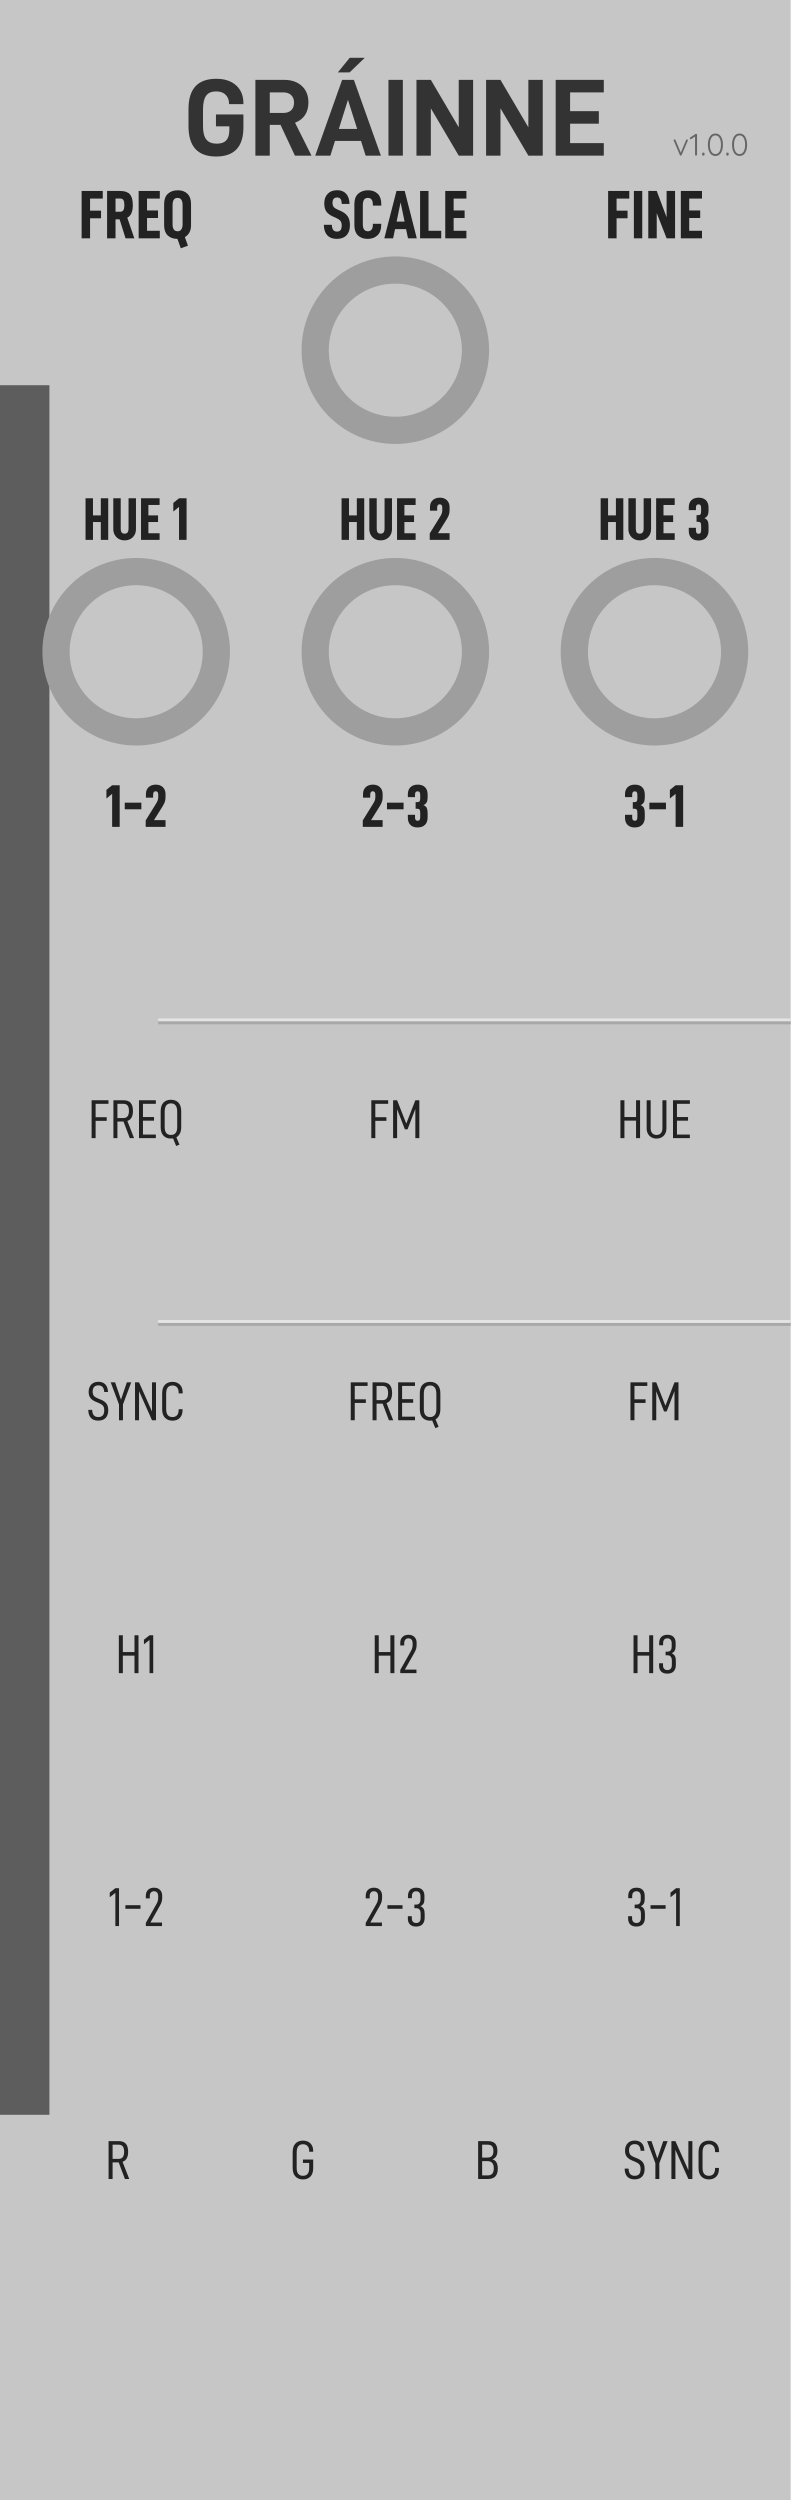
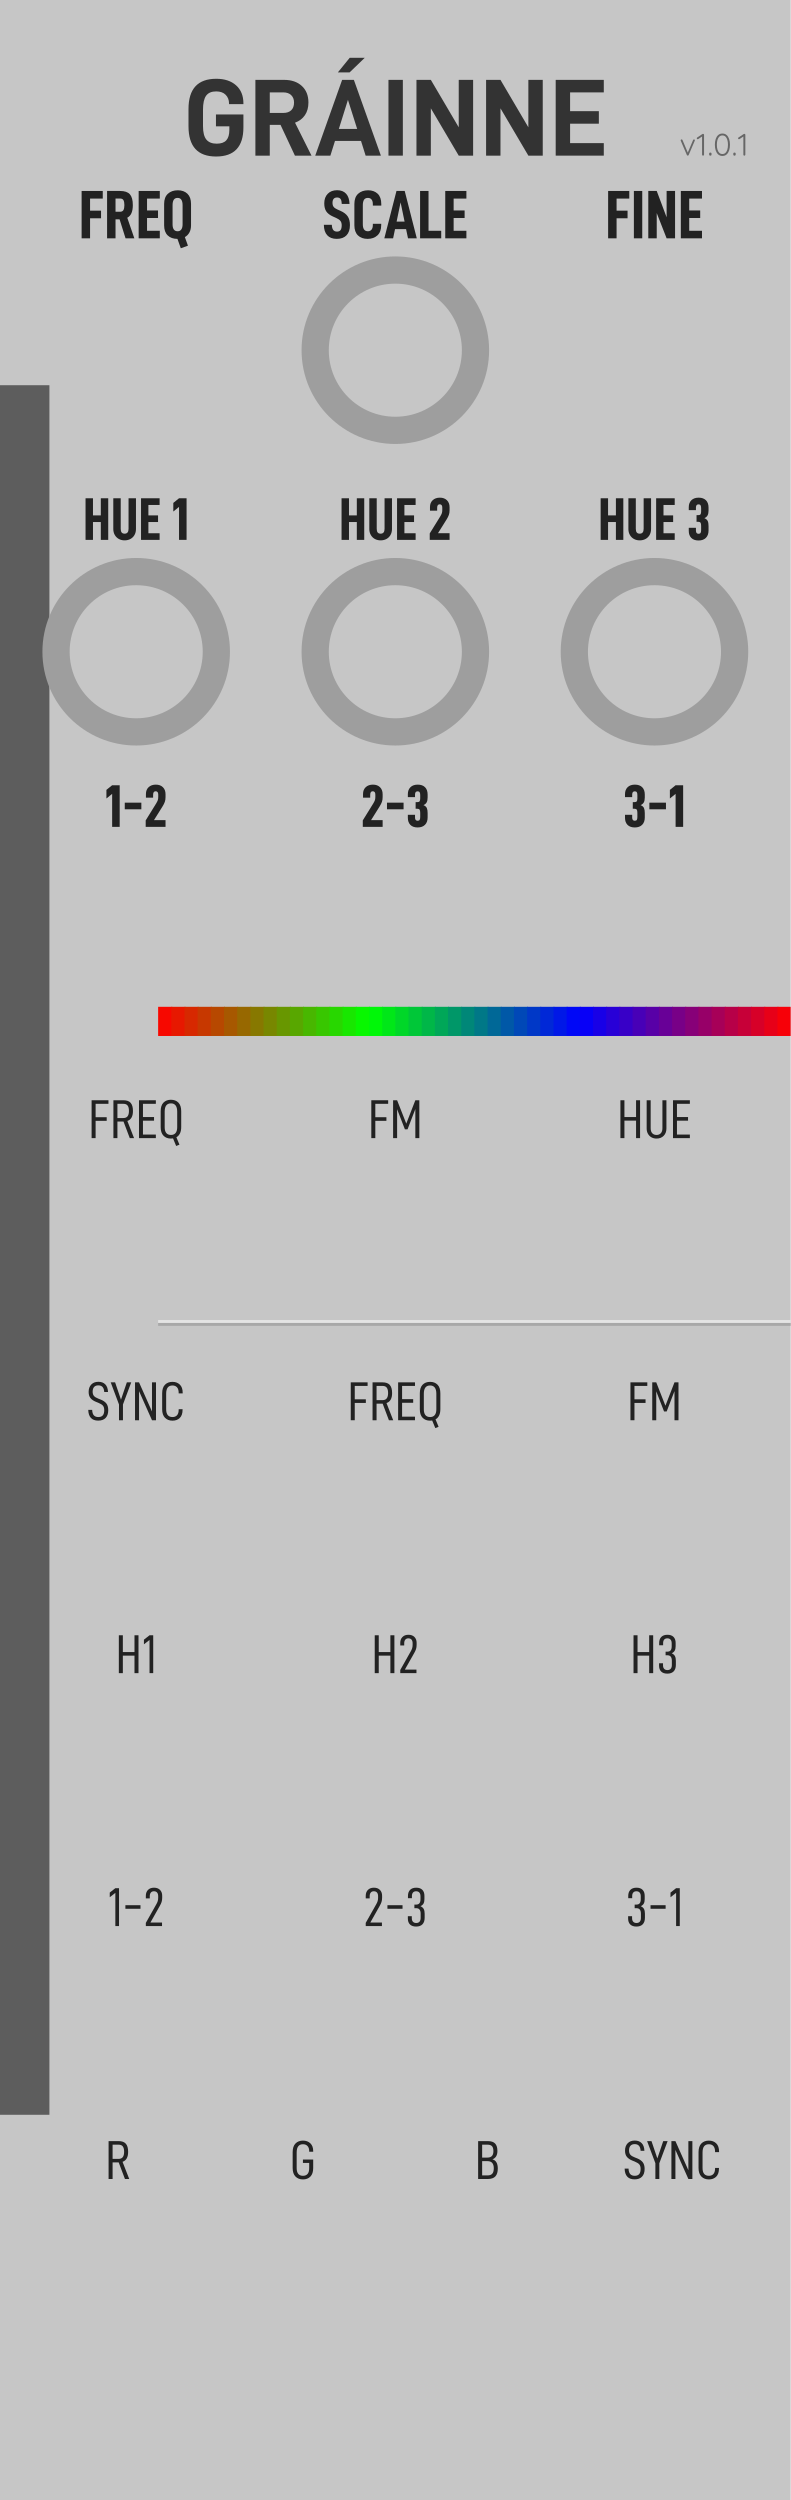
<svg xmlns="http://www.w3.org/2000/svg" width="40.64mm" height="128.50mm" viewBox="0 0 40.64 128.50">
  <rect x="0" y="0" width="40.64" height="128.50" fill="#c6c6c6" />
  <g id="palette-badge">
    <rect x="0" y="19.800" width="2.540" height="88.900" fill="#5d5d5d" stroke="none" />
  </g>
  <path d="M 50.0 267.0 C 50.0 83.7 133.7 -8.0 301.0 -8.0 Q 550.0 -8.0 550.0 257.0 V 375.0 H 300.0 V 267.0 H 422.0 V 234.0 Q 422.0 171.0 394.5 140.0 C 376.2 119.3 347.0 109.0 307.0 109.0 Q 243.0 109.0 212.5 146.5 C 192.2 171.5 182.0 212.3 182.0 269.0 V 418.0 Q 182.0 507.0 210.5 546.0 Q 239.0 585.0 302.0 585.0 C 339.3 585.0 368.2 574.7 388.5 554.0 C 408.8 533.3 419.0 507.3 419.0 476.0 V 469.0 H 550.0 V 476.0 Q 550.0 581.0 483.0 640.5 C 438.3 680.2 378.3 700.0 303.0 700.0 C 134.3 700.0 50.0 608.3 50.0 425.0 Z" fill="#333333" transform="translate(9.407,8.000) scale(0.005644,-0.005644)" />
  <path d="M 288.0 280.0 419.0 0.0 H 570.0 L 420.0 300.0 Q 479.0 322.0 510.5 369.0 Q 542.0 416.0 542.0 484.0 Q 542.0 579.0 482.0 634.5 Q 422.0 690.0 321.0 690.0 H 59.0 V 0.0 H 190.0 V 280.0 Z M 190.0 389.0 V 576.0 H 314.0 C 344.0 576.0 367.7 567.7 385.0 551.0 C 402.3 534.3 411.0 512.0 411.0 484.0 Q 411.0 438.0 385.5 413.5 C 368.5 397.2 344.7 389.0 314.0 389.0 Z" fill="#333333" transform="translate(12.794,8.000) scale(0.005644,-0.005644)" />
  <path d="M 421.0 134.0 463.0 0.0 H 602.0 L 356.0 690.0 H 249.0 L 4.0 0.0 H 142.0 L 184.0 134.0 Z M 386.0 243.0 H 219.0 L 302.0 508.0 Z M 318.0 891.0 210.0 758.0 H 317.0 L 455.0 891.0 Z" fill="#333333" transform="translate(16.180,8.000) scale(0.005644,-0.005644)" />
  <path d="M 65.0 690.0 V 0.0 H 196.0 V 690.0 Z" fill="#333333" transform="translate(19.600,8.000) scale(0.005644,-0.005644)" />
  <path d="M 575.0 690.0 H 444.0 V 258.0 L 190.0 690.0 H 59.0 V 0.0 H 190.0 V 431.0 L 444.0 0.0 H 575.0 Z" fill="#333333" transform="translate(21.073,8.000) scale(0.005644,-0.005644)" />
  <path d="M 575.0 690.0 H 444.0 V 258.0 L 190.0 690.0 H 59.0 V 0.0 H 190.0 V 431.0 L 444.0 0.0 H 575.0 Z" fill="#333333" transform="translate(24.652,8.000) scale(0.005644,-0.005644)" />
  <path d="M 190.0 576.0 H 497.0 V 690.0 H 59.0 V 0.0 H 497.0 V 114.0 H 190.0 V 291.0 H 452.0 V 405.0 H 190.0 Z" fill="#333333" transform="translate(28.230,8.000) scale(0.005644,-0.005644)" />
-   <path d="M 67.0 522.0 Q 52.0 522.0 44.0 513.0 Q 36.0 504.0 36.0 493.0 Q 36.0 489.0 37.0 485.0 Q 38.0 481.0 39.0 479.0 L 236.0 19.0 Q 240.0 10.0 248.5 4.5 Q 257.0 -1.0 266.0 0.0 Q 285.0 1.0 293.0 19.0 L 489.0 479.0 Q 490.0 483.0 491.5 486.5 Q 493.0 490.0 493.0 496.0 Q 493.0 508.0 484.0 514.5 Q 475.0 521.0 465.0 521.0 Q 444.0 522.0 436.0 502.0 L 265.2 97.4 L 95.0 502.0 Q 91.0 512.0 83.0 517.0 Q 75.0 522.0 67.0 522.0 Z" fill="#666666" transform="translate(34.568,8.000) scale(0.0016,-0.0016)" />
-   <path d="M 226.0 0.0 Q 240.0 0.0 249.0 9.0 Q 258.0 18.0 258.0 30.0 V 670.0 Q 258.0 682.0 251.0 690.5 Q 244.0 699.0 231.0 700.0 Q 226.0 701.0 219.5 700.0 Q 213.0 699.0 207.0 695.0 L 40.0 584.0 Q 24.0 575.0 24.0 559.0 Q 24.0 547.0 33.5 537.0 Q 43.0 527.0 55.0 527.0 Q 64.0 527.0 72.0 533.0 L 194.0 614.6 V 30.0 Q 194.0 18.0 203.0 9.0 Q 212.0 0.0 226.0 0.0 Z" fill="#666666" transform="translate(35.415,8.000) scale(0.0016,-0.0016)" />
-   <path d="M 87.0 0.0 H 94.0 Q 111.0 0.0 120.0 11.0 Q 129.0 22.0 129.0 39.0 V 60.0 Q 129.0 78.0 120.0 88.0 Q 111.0 98.0 94.0 98.0 H 87.0 Q 70.0 98.0 61.0 88.0 Q 52.0 78.0 52.0 60.0 V 39.0 Q 52.0 22.0 61.0 11.0 Q 70.0 0.0 87.0 0.0 Z" fill="#666666" transform="translate(36.007,8.000) scale(0.0016,-0.0016)" />
-   <path d="M 297.0 -10.0 Q 379.0 -10.0 432.5 38.0 Q 486.0 86.0 513.0 167.5 Q 540.0 249.0 540.0 350.0 Q 540.0 452.0 513.0 533.5 Q 486.0 615.0 432.5 662.5 Q 379.0 710.0 297.0 710.0 Q 217.0 710.0 163.0 662.5 Q 109.0 615.0 82.0 533.5 Q 55.0 452.0 55.0 350.0 Q 55.0 249.0 82.0 167.5 Q 109.0 86.0 163.0 38.0 Q 217.0 -10.0 297.0 -10.0 Z M 297.0 52.0 Q 239.0 52.0 199.5 89.0 Q 160.0 126.0 139.5 193.5 Q 119.0 261.0 119.0 350.0 Q 119.0 440.0 139.5 507.5 Q 160.0 575.0 199.5 612.0 Q 239.0 649.0 297.0 649.0 Q 356.0 649.0 395.5 612.0 Q 435.0 575.0 455.5 507.5 Q 476.0 440.0 476.0 350.0 Q 476.0 261.0 455.5 193.5 Q 435.0 126.0 395.5 89.0 Q 356.0 52.0 297.0 52.0 Z" fill="#666666" transform="translate(36.296,8.000) scale(0.0016,-0.0016)" />
-   <path d="M 87.0 0.0 H 94.0 Q 111.0 0.0 120.0 11.0 Q 129.0 22.0 129.0 39.0 V 60.0 Q 129.0 78.0 120.0 88.0 Q 111.0 98.0 94.0 98.0 H 87.0 Q 70.0 98.0 61.0 88.0 Q 52.0 78.0 52.0 60.0 V 39.0 Q 52.0 22.0 61.0 11.0 Q 70.0 0.0 87.0 0.0 Z" fill="#666666" transform="translate(37.248,8.000) scale(0.0016,-0.0016)" />
-   <path d="M 297.0 -10.0 Q 379.0 -10.0 432.5 38.0 Q 486.0 86.0 513.0 167.5 Q 540.0 249.0 540.0 350.0 Q 540.0 452.0 513.0 533.5 Q 486.0 615.0 432.5 662.5 Q 379.0 710.0 297.0 710.0 Q 217.0 710.0 163.0 662.5 Q 109.0 615.0 82.0 533.5 Q 55.0 452.0 55.0 350.0 Q 55.0 249.0 82.0 167.5 Q 109.0 86.0 163.0 38.0 Q 217.0 -10.0 297.0 -10.0 Z M 297.0 52.0 Q 239.0 52.0 199.5 89.0 Q 160.0 126.0 139.5 193.5 Q 119.0 261.0 119.0 350.0 Q 119.0 440.0 139.5 507.5 Q 160.0 575.0 199.5 612.0 Q 239.0 649.0 297.0 649.0 Q 356.0 649.0 395.5 612.0 Q 435.0 575.0 455.5 507.5 Q 476.0 440.0 476.0 350.0 Q 476.0 261.0 455.5 193.5 Q 435.0 126.0 395.5 89.0 Q 356.0 52.0 297.0 52.0 Z" fill="#666666" transform="translate(37.538,8.000) scale(0.0016,-0.0016)" />
+   <path d="M 67.0 522.0 Q 52.0 522.0 44.0 513.0 Q 36.0 504.0 36.0 493.0 Q 36.0 489.0 37.0 485.0 Q 38.0 481.0 39.0 479.0 L 236.0 19.0 Q 240.0 10.0 248.5 4.5 Q 257.0 -1.0 266.0 0.0 Q 285.0 1.0 293.0 19.0 L 489.0 479.0 Q 490.0 483.0 491.5 486.5 Q 493.0 490.0 493.0 496.0 Q 493.0 508.0 484.0 514.5 Q 475.0 521.0 465.0 521.0 Q 444.0 522.0 436.0 502.0 L 265.2 97.4 L 95.0 502.0 Q 91.0 512.0 83.0 517.0 Q 75.0 522.0 67.0 522.0 Z" fill="#666666" transform="translate(34.928,8.000) scale(0.0016,-0.0016)" />
+   <path d="M 226.0 0.0 Q 240.0 0.0 249.0 9.0 Q 258.0 18.0 258.0 30.0 V 670.0 Q 258.0 682.0 251.0 690.5 Q 244.0 699.0 231.0 700.0 Q 226.0 701.0 219.5 700.0 Q 213.0 699.0 207.0 695.0 L 40.0 584.0 Q 24.0 575.0 24.0 559.0 Q 24.0 547.0 33.5 537.0 Q 43.0 527.0 55.0 527.0 Q 64.0 527.0 72.0 533.0 L 194.0 614.6 V 30.0 Q 194.0 18.0 203.0 9.0 Q 212.0 0.0 226.0 0.0 Z" fill="#666666" transform="translate(35.775,8.000) scale(0.0016,-0.0016)" />
+   <path d="M 87.0 0.0 H 94.0 Q 111.0 0.0 120.0 11.0 Q 129.0 22.0 129.0 39.0 V 60.0 Q 129.0 78.0 120.0 88.0 Q 111.0 98.0 94.0 98.0 H 87.0 Q 70.0 98.0 61.0 88.0 Q 52.0 78.0 52.0 60.0 V 39.0 Q 52.0 22.0 61.0 11.0 Q 70.0 0.0 87.0 0.0 Z" fill="#666666" transform="translate(36.367,8.000) scale(0.0016,-0.0016)" />
+   <path d="M 297.0 -10.0 Q 379.0 -10.0 432.5 38.0 Q 486.0 86.0 513.0 167.5 Q 540.0 249.0 540.0 350.0 Q 540.0 452.0 513.0 533.5 Q 486.0 615.0 432.5 662.5 Q 379.0 710.0 297.0 710.0 Q 217.0 710.0 163.0 662.5 Q 109.0 615.0 82.0 533.5 Q 55.0 452.0 55.0 350.0 Q 55.0 249.0 82.0 167.5 Q 109.0 86.0 163.0 38.0 Q 217.0 -10.0 297.0 -10.0 Z M 297.0 52.0 Q 239.0 52.0 199.5 89.0 Q 160.0 126.0 139.5 193.5 Q 119.0 261.0 119.0 350.0 Q 119.0 440.0 139.5 507.5 Q 160.0 575.0 199.5 612.0 Q 239.0 649.0 297.0 649.0 Q 356.0 649.0 395.5 612.0 Q 435.0 575.0 455.5 507.5 Q 476.0 440.0 476.0 350.0 Q 476.0 261.0 455.5 193.5 Q 435.0 126.0 395.5 89.0 Q 356.0 52.0 297.0 52.0 Z" fill="#666666" transform="translate(36.656,8.000) scale(0.0016,-0.0016)" />
+   <path d="M 87.0 0.0 H 94.0 Q 111.0 0.0 120.0 11.0 Q 129.0 22.0 129.0 39.0 V 60.0 Q 129.0 78.0 120.0 88.0 Q 111.0 98.0 94.0 98.0 H 87.0 Q 70.0 98.0 61.0 88.0 Q 52.0 78.0 52.0 60.0 V 39.0 Q 52.0 22.0 61.0 11.0 Q 70.0 0.0 87.0 0.0 Z" fill="#666666" transform="translate(37.608,8.000) scale(0.0016,-0.0016)" />
+   <path d="M 226.0 0.0 Q 240.0 0.0 249.0 9.0 Q 258.0 18.0 258.0 30.0 V 670.0 Q 258.0 682.0 251.0 690.5 Q 244.0 699.0 231.0 700.0 Q 226.0 701.0 219.5 700.0 Q 213.0 699.0 207.0 695.0 L 40.0 584.0 Q 24.0 575.0 24.0 559.0 Q 24.0 547.0 33.5 537.0 Q 43.0 527.0 55.0 527.0 Q 64.0 527.0 72.0 533.0 L 194.0 614.6 V 30.0 Q 194.0 18.0 203.0 9.0 Q 212.0 0.0 226.0 0.0 Z" fill="#666666" transform="translate(37.898,8.000) scale(0.0016,-0.0016)" />
  <path d="M 165.0 579.0 H 350.0 V 690.0 H 42.0 V 0.0 H 165.0 V 292.0 H 325.0 V 403.0 H 165.0 Z" fill="#222222" transform="translate(4.047,12.250) scale(0.003528,-0.003528)" />
  <path d="M 224.0 277.0 311.0 0.0 H 439.0 L 336.0 300.0 Q 379.0 323.0 398.0 369.0 C 410.7 399.7 417.0 438.0 417.0 484.0 Q 417.0 592.0 374.5 641.0 C 346.2 673.7 298.0 690.0 230.0 690.0 H 42.0 V 0.0 H 165.0 V 277.0 Z M 165.0 387.0 V 580.0 H 229.0 Q 267.0 580.0 280.5 556.0 Q 294.0 532.0 294.0 484.0 C 294.0 452.0 289.3 427.8 280.0 411.5 C 270.7 395.2 253.7 387.0 229.0 387.0 Z" fill="#222222" transform="translate(5.356,12.250) scale(0.003528,-0.003528)" />
  <path d="M 164.0 579.0 H 350.0 V 690.0 H 42.0 V 0.0 H 350.0 V 110.0 H 164.0 V 296.0 H 324.0 V 406.0 H 164.0 Z" fill="#222222" transform="translate(6.979,12.250) scale(0.003528,-0.003528)" />
  <path d="M 406.0 84.5 Q 430.0 128.0 430.0 190.0 V 501.0 Q 430.0 599.0 377.5 649.5 C 342.5 683.2 296.0 700.0 238.0 700.0 Q 148.0 700.0 93.0 649.5 C 56.3 615.8 38.0 566.3 38.0 501.0 V 190.0 Q 38.0 93.0 90.0 42.5 C 124.7 8.8 171.7 -8.0 231.0 -8.0 H 232.0 L 281.0 -145.0 L 385.0 -107.0 L 340.0 18.0 Q 382.0 41.0 406.0 84.5 Z M 235.0 103.0 C 185.7 103.0 161.0 136.7 161.0 204.0 V 481.0 Q 161.0 535.0 178.5 562.0 Q 196.0 589.0 235.0 589.0 C 259.0 589.0 277.0 579.8 289.0 561.5 C 301.0 543.2 307.0 516.3 307.0 481.0 V 204.0 Q 307.0 156.0 288.5 129.5 C 276.2 111.8 258.3 103.0 235.0 103.0 Z" fill="#222222" transform="translate(8.302,12.250) scale(0.003528,-0.003528)" />
  <path d="M 68.0 45.0 C 100.0 9.7 146.3 -8.0 207.0 -8.0 Q 299.0 -8.0 349.0 44.0 C 382.3 78.7 399.0 128.0 399.0 192.0 Q 399.0 272.0 366.5 320.0 Q 334.0 368.0 262.0 400.0 L 217.0 420.0 C 191.0 431.3 172.5 444.2 161.5 458.5 Q 145.0 480.0 145.0 516.0 C 145.0 568.7 167.3 595.0 212.0 595.0 C 236.0 595.0 253.2 587.2 263.5 571.5 Q 279.0 548.0 280.0 501.0 H 393.0 Q 390.0 598.0 343.5 649.5 C 312.5 683.8 268.7 701.0 212.0 701.0 Q 126.0 701.0 75.5 649.0 C 41.8 614.3 25.0 568.0 25.0 510.0 Q 25.0 436.0 54.5 392.0 Q 84.0 348.0 151.0 318.0 L 198.0 297.0 Q 242.0 277.0 260.5 253.5 C 272.8 237.8 279.0 216.7 279.0 190.0 Q 279.0 142.0 262.5 120.0 C 251.5 105.3 234.0 98.0 210.0 98.0 Q 174.0 98.0 155.5 122.0 C 143.2 138.0 136.3 163.0 135.0 197.0 H 19.0 Q 20.0 98.0 68.0 45.0 Z" fill="#222222" transform="translate(16.579,12.250) scale(0.003528,-0.003528)" />
  <path d="M 90.0 42.5 C 124.7 8.8 171.7 -8.0 231.0 -8.0 Q 318.0 -8.0 373.5 42.5 Q 429.0 93.0 429.0 193.0 V 212.0 H 307.0 V 194.0 Q 307.0 149.0 287.5 126.0 C 274.5 110.7 257.0 103.0 235.0 103.0 C 185.7 103.0 161.0 136.7 161.0 204.0 V 481.0 Q 161.0 535.0 178.5 562.0 Q 196.0 589.0 235.0 589.0 Q 268.0 589.0 287.5 566.5 Q 307.0 544.0 307.0 497.0 V 477.0 H 430.0 V 498.0 Q 430.0 600.0 377.0 650.0 C 341.7 683.3 295.3 700.0 238.0 700.0 Q 148.0 700.0 93.0 649.5 C 56.3 615.8 38.0 566.3 38.0 501.0 V 190.0 Q 38.0 93.0 90.0 42.5 Z" fill="#222222" transform="translate(18.081,12.250) scale(0.003528,-0.003528)" />
  <path d="M 323.0 134.0 351.0 0.0 H 479.0 L 303.0 690.0 H 183.0 L 6.0 0.0 H 134.0 L 162.0 134.0 Z M 301.0 244.0 H 185.0 L 243.0 524.0 Z" fill="#222222" transform="translate(19.733,12.250) scale(0.003528,-0.003528)" />
  <path d="M 42.0 690.0 V 0.0 H 350.0 V 110.0 H 165.0 V 690.0 Z" fill="#222222" transform="translate(21.444,12.250) scale(0.003528,-0.003528)" />
  <path d="M 164.0 579.0 H 350.0 V 690.0 H 42.0 V 0.0 H 350.0 V 110.0 H 164.0 V 296.0 H 324.0 V 406.0 H 164.0 Z" fill="#222222" transform="translate(22.738,12.250) scale(0.003528,-0.003528)" />
  <path d="M 165.0 579.0 H 350.0 V 690.0 H 42.0 V 0.0 H 165.0 V 292.0 H 325.0 V 403.0 H 165.0 Z" fill="#222222" transform="translate(31.110,12.250) scale(0.003528,-0.003528)" />
  <path d="M 46.0 690.0 V 0.0 H 168.0 V 690.0 Z" fill="#222222" transform="translate(32.419,12.250) scale(0.003528,-0.003528)" />
  <path d="M 432.0 690.0 H 309.0 V 306.0 L 165.0 690.0 H 42.0 V 0.0 H 165.0 V 368.0 L 309.0 0.0 H 432.0 Z" fill="#222222" transform="translate(33.174,12.250) scale(0.003528,-0.003528)" />
  <path d="M 164.0 579.0 H 350.0 V 690.0 H 42.0 V 0.0 H 350.0 V 110.0 H 164.0 V 296.0 H 324.0 V 406.0 H 164.0 Z" fill="#222222" transform="translate(34.847,12.250) scale(0.003528,-0.003528)" />
  <circle cx="20.320" cy="18.000" r="4.120" fill="none" stroke="#9e9e9e" stroke-width="1.400" />
  <path d="M 418.0 690.0 H 295.0 V 406.0 H 165.0 V 690.0 H 42.0 V 0.0 H 165.0 V 296.0 H 295.0 V 0.0 H 418.0 Z" fill="#222222" transform="translate(4.267,27.750) scale(0.0031,-0.0031)" />
  <path d="M 133.5 15.5 C 161.8 -0.2 194.0 -8.0 230.0 -8.0 Q 284.0 -8.0 327.0 15.5 Q 370.0 39.0 394.0 82.0 Q 418.0 125.0 418.0 181.0 V 690.0 H 295.0 V 184.0 Q 295.0 103.0 230.0 103.0 Q 197.0 103.0 181.0 122.5 C 170.3 135.5 165.0 156.0 165.0 184.0 V 690.0 H 42.0 V 181.0 Q 42.0 125.0 66.5 82.0 Q 91.0 39.0 133.5 15.5 Z" fill="#222222" transform="translate(5.693,27.750) scale(0.0031,-0.0031)" />
  <path d="M 164.0 579.0 H 350.0 V 690.0 H 42.0 V 0.0 H 350.0 V 110.0 H 164.0 V 296.0 H 324.0 V 406.0 H 164.0 Z" fill="#222222" transform="translate(7.119,27.750) scale(0.0031,-0.0031)" />
  <path d="M 122.0 547.0 V 0.0 H 247.0 V 690.0 H 122.0 L 27.0 613.0 V 470.0 Z" fill="#222222" transform="translate(8.824,27.750) scale(0.0031,-0.0031)" />
  <path d="M 418.0 690.0 H 295.0 V 406.0 H 165.0 V 690.0 H 42.0 V 0.0 H 165.0 V 296.0 H 295.0 V 0.0 H 418.0 Z" fill="#222222" transform="translate(17.426,27.750) scale(0.0031,-0.0031)" />
  <path d="M 133.5 15.5 C 161.8 -0.2 194.0 -8.0 230.0 -8.0 Q 284.0 -8.0 327.0 15.5 Q 370.0 39.0 394.0 82.0 Q 418.0 125.0 418.0 181.0 V 690.0 H 295.0 V 184.0 Q 295.0 103.0 230.0 103.0 Q 197.0 103.0 181.0 122.5 C 170.3 135.5 165.0 156.0 165.0 184.0 V 690.0 H 42.0 V 181.0 Q 42.0 125.0 66.5 82.0 Q 91.0 39.0 133.5 15.5 Z" fill="#222222" transform="translate(18.852,27.750) scale(0.0031,-0.0031)" />
  <path d="M 164.0 579.0 H 350.0 V 690.0 H 42.0 V 0.0 H 350.0 V 110.0 H 164.0 V 296.0 H 324.0 V 406.0 H 164.0 Z" fill="#222222" transform="translate(20.278,27.750) scale(0.0031,-0.0031)" />
  <path d="M 34.0 107.0 V 0.0 H 363.0 V 111.0 H 171.0 L 313.0 338.0 C 330.3 366.0 343.0 391.2 351.0 413.5 Q 363.0 447.0 363.0 492.0 V 541.0 C 363.0 589.7 348.5 628.3 319.5 657.0 C 290.5 685.7 251.3 700.0 202.0 700.0 Q 128.0 700.0 83.0 658.0 Q 38.0 616.0 38.0 545.0 V 484.0 H 157.0 V 530.0 Q 157.0 590.0 199.0 590.0 C 227.7 590.0 242.0 571.7 242.0 535.0 V 496.0 Q 242.0 463.0 234.5 441.5 Q 227.0 420.0 209.0 390.0 Z" fill="#222222" transform="translate(21.983,27.750) scale(0.0031,-0.0031)" />
  <path d="M 418.0 690.0 H 295.0 V 406.0 H 165.0 V 690.0 H 42.0 V 0.0 H 165.0 V 296.0 H 295.0 V 0.0 H 418.0 Z" fill="#222222" transform="translate(30.743,27.750) scale(0.0031,-0.0031)" />
  <path d="M 133.5 15.5 C 161.8 -0.2 194.0 -8.0 230.0 -8.0 Q 284.0 -8.0 327.0 15.5 Q 370.0 39.0 394.0 82.0 Q 418.0 125.0 418.0 181.0 V 690.0 H 295.0 V 184.0 Q 295.0 103.0 230.0 103.0 Q 197.0 103.0 181.0 122.5 C 170.3 135.5 165.0 156.0 165.0 184.0 V 690.0 H 42.0 V 181.0 Q 42.0 125.0 66.5 82.0 Q 91.0 39.0 133.5 15.5 Z" fill="#222222" transform="translate(32.169,27.750) scale(0.0031,-0.0031)" />
  <path d="M 164.0 579.0 H 350.0 V 690.0 H 42.0 V 0.0 H 350.0 V 110.0 H 164.0 V 296.0 H 324.0 V 406.0 H 164.0 Z" fill="#222222" transform="translate(33.595,27.750) scale(0.0031,-0.0031)" />
  <path d="M 75.0 32.5 C 103.0 4.2 143.3 -10.0 196.0 -10.0 Q 274.0 -10.0 317.5 34.0 Q 361.0 78.0 361.0 156.0 V 227.0 Q 361.0 282.0 347.5 312.0 Q 334.0 342.0 292.0 360.0 Q 331.0 378.0 346.0 408.0 Q 361.0 438.0 361.0 488.0 V 535.0 C 361.0 587.7 346.7 628.3 318.0 657.0 C 289.3 685.7 249.0 700.0 197.0 700.0 Q 120.0 700.0 76.5 657.5 Q 33.0 615.0 33.0 542.0 V 493.0 H 152.0 V 535.0 Q 152.0 589.0 195.0 589.0 Q 219.0 589.0 228.5 574.0 C 234.8 564.0 238.0 548.7 238.0 528.0 V 471.0 Q 238.0 439.0 228.5 424.5 C 222.2 414.8 209.3 410.0 190.0 410.0 H 162.0 V 300.0 H 188.0 Q 218.0 300.0 228.0 285.0 C 234.7 275.0 238.0 257.7 238.0 233.0 V 162.0 Q 238.0 131.0 229.0 116.0 Q 220.0 101.0 195.0 101.0 C 166.3 101.0 152.0 119.0 152.0 155.0 V 200.0 H 33.0 V 149.0 Q 33.0 75.0 75.0 32.5 Z" fill="#222222" transform="translate(35.300,27.750) scale(0.0031,-0.0031)" />
  <circle cx="7.000" cy="33.500" r="4.120" fill="none" stroke="#9e9e9e" stroke-width="1.400" />
  <circle cx="20.320" cy="33.500" r="4.120" fill="none" stroke="#9e9e9e" stroke-width="1.400" />
  <circle cx="33.640" cy="33.500" r="4.120" fill="none" stroke="#9e9e9e" stroke-width="1.400" />
  <path d="M 122.0 547.0 V 0.0 H 247.0 V 690.0 H 122.0 L 27.0 613.0 V 470.0 Z" fill="#222222" transform="translate(5.386,42.500) scale(0.0031,-0.0031)" />
  <path d="M 38.0 401.0 V 291.0 H 313.0 V 401.0 Z" fill="#222222" transform="translate(6.295,42.500) scale(0.0031,-0.0031)" />
  <path d="M 34.0 107.0 V 0.0 H 363.0 V 111.0 H 171.0 L 313.0 338.0 C 330.3 366.0 343.0 391.2 351.0 413.5 Q 363.0 447.0 363.0 492.0 V 541.0 C 363.0 589.7 348.5 628.3 319.5 657.0 C 290.5 685.7 251.3 700.0 202.0 700.0 Q 128.0 700.0 83.0 658.0 Q 38.0 616.0 38.0 545.0 V 484.0 H 157.0 V 530.0 Q 157.0 590.0 199.0 590.0 C 227.7 590.0 242.0 571.7 242.0 535.0 V 496.0 Q 242.0 463.0 234.5 441.5 Q 227.0 420.0 209.0 390.0 Z" fill="#222222" transform="translate(7.383,42.500) scale(0.0031,-0.0031)" />
  <path d="M 34.0 107.0 V 0.0 H 363.0 V 111.0 H 171.0 L 313.0 338.0 C 330.3 366.0 343.0 391.2 351.0 413.5 Q 363.0 447.0 363.0 492.0 V 541.0 C 363.0 589.7 348.5 628.3 319.5 657.0 C 290.5 685.7 251.3 700.0 202.0 700.0 Q 128.0 700.0 83.0 658.0 Q 38.0 616.0 38.0 545.0 V 484.0 H 157.0 V 530.0 Q 157.0 590.0 199.0 590.0 C 227.7 590.0 242.0 571.7 242.0 535.0 V 496.0 Q 242.0 463.0 234.5 441.5 Q 227.0 420.0 209.0 390.0 Z" fill="#222222" transform="translate(18.542,42.500) scale(0.0031,-0.0031)" />
  <path d="M 38.0 401.0 V 291.0 H 313.0 V 401.0 Z" fill="#222222" transform="translate(19.773,42.500) scale(0.0031,-0.0031)" />
  <path d="M 75.0 32.5 C 103.0 4.2 143.3 -10.0 196.0 -10.0 Q 274.0 -10.0 317.5 34.0 Q 361.0 78.0 361.0 156.0 V 227.0 Q 361.0 282.0 347.5 312.0 Q 334.0 342.0 292.0 360.0 Q 331.0 378.0 346.0 408.0 Q 361.0 438.0 361.0 488.0 V 535.0 C 361.0 587.7 346.7 628.3 318.0 657.0 C 289.3 685.7 249.0 700.0 197.0 700.0 Q 120.0 700.0 76.5 657.5 Q 33.0 615.0 33.0 542.0 V 493.0 H 152.0 V 535.0 Q 152.0 589.0 195.0 589.0 Q 219.0 589.0 228.5 574.0 C 234.8 564.0 238.0 548.7 238.0 528.0 V 471.0 Q 238.0 439.0 228.5 424.5 C 222.2 414.8 209.3 410.0 190.0 410.0 H 162.0 V 300.0 H 188.0 Q 218.0 300.0 228.0 285.0 C 234.7 275.0 238.0 257.7 238.0 233.0 V 162.0 Q 238.0 131.0 229.0 116.0 Q 220.0 101.0 195.0 101.0 C 166.3 101.0 152.0 119.0 152.0 155.0 V 200.0 H 33.0 V 149.0 Q 33.0 75.0 75.0 32.5 Z" fill="#222222" transform="translate(20.861,42.500) scale(0.0031,-0.0031)" />
  <path d="M 75.0 32.5 C 103.0 4.2 143.3 -10.0 196.0 -10.0 Q 274.0 -10.0 317.5 34.0 Q 361.0 78.0 361.0 156.0 V 227.0 Q 361.0 282.0 347.5 312.0 Q 334.0 342.0 292.0 360.0 Q 331.0 378.0 346.0 408.0 Q 361.0 438.0 361.0 488.0 V 535.0 C 361.0 587.7 346.7 628.3 318.0 657.0 C 289.3 685.7 249.0 700.0 197.0 700.0 Q 120.0 700.0 76.5 657.5 Q 33.0 615.0 33.0 542.0 V 493.0 H 152.0 V 535.0 Q 152.0 589.0 195.0 589.0 Q 219.0 589.0 228.5 574.0 C 234.8 564.0 238.0 548.7 238.0 528.0 V 471.0 Q 238.0 439.0 228.5 424.5 C 222.2 414.8 209.3 410.0 190.0 410.0 H 162.0 V 300.0 H 188.0 Q 218.0 300.0 228.0 285.0 C 234.7 275.0 238.0 257.7 238.0 233.0 V 162.0 Q 238.0 131.0 229.0 116.0 Q 220.0 101.0 195.0 101.0 C 166.3 101.0 152.0 119.0 152.0 155.0 V 200.0 H 33.0 V 149.0 Q 33.0 75.0 75.0 32.5 Z" fill="#222222" transform="translate(32.023,42.500) scale(0.0031,-0.0031)" />
  <path d="M 38.0 401.0 V 291.0 H 313.0 V 401.0 Z" fill="#222222" transform="translate(33.260,42.500) scale(0.0031,-0.0031)" />
  <path d="M 122.0 547.0 V 0.0 H 247.0 V 690.0 H 122.0 L 27.0 613.0 V 470.0 Z" fill="#222222" transform="translate(34.348,42.500) scale(0.0031,-0.0031)" />
-   <g>
-     <rect x="8.128" y="52.350" width="32.512" height="0.150" fill="#e4e4e4" />
-     <rect x="8.128" y="52.500" width="32.512" height="0.150" fill="#a8a8a8" />
+   <g id="gradient-preview-bar">
+     <rect x="8.128" y="51.750" width="0.727" height="1.500" fill="#f70800" />
+     <rect x="8.805" y="51.750" width="0.727" height="1.500" fill="#e71800" />
+     <rect x="9.483" y="51.750" width="0.727" height="1.500" fill="#d72800" />
+     <rect x="10.160" y="51.750" width="0.727" height="1.500" fill="#c73800" />
+     <rect x="10.837" y="51.750" width="0.727" height="1.500" fill="#b74800" />
+     <rect x="11.515" y="51.750" width="0.727" height="1.500" fill="#a75800" />
+     <rect x="12.192" y="51.750" width="0.727" height="1.500" fill="#976800" />
+     <rect x="12.869" y="51.750" width="0.727" height="1.500" fill="#877800" />
+     <rect x="13.547" y="51.750" width="0.727" height="1.500" fill="#788700" />
+     <rect x="14.224" y="51.750" width="0.727" height="1.500" fill="#689700" />
+     <rect x="14.901" y="51.750" width="0.727" height="1.500" fill="#58a700" />
+     <rect x="15.579" y="51.750" width="0.727" height="1.500" fill="#48b700" />
+     <rect x="16.256" y="51.750" width="0.727" height="1.500" fill="#38c700" />
+     <rect x="16.933" y="51.750" width="0.727" height="1.500" fill="#28d700" />
+     <rect x="17.611" y="51.750" width="0.727" height="1.500" fill="#18e700" />
+     <rect x="18.288" y="51.750" width="0.727" height="1.500" fill="#08f700" />
+     <rect x="18.965" y="51.750" width="0.727" height="1.500" fill="#00f708" />
+     <rect x="19.643" y="51.750" width="0.727" height="1.500" fill="#00e718" />
+     <rect x="20.320" y="51.750" width="0.727" height="1.500" fill="#00d728" />
+     <rect x="20.997" y="51.750" width="0.727" height="1.500" fill="#00c738" />
+     <rect x="21.675" y="51.750" width="0.727" height="1.500" fill="#00b748" />
+     <rect x="22.352" y="51.750" width="0.727" height="1.500" fill="#00a758" />
+     <rect x="23.029" y="51.750" width="0.727" height="1.500" fill="#009768" />
+     <rect x="23.707" y="51.750" width="0.727" height="1.500" fill="#008778" />
+     <rect x="24.384" y="51.750" width="0.727" height="1.500" fill="#007887" />
+     <rect x="25.061" y="51.750" width="0.727" height="1.500" fill="#006897" />
+     <rect x="25.739" y="51.750" width="0.727" height="1.500" fill="#0058a7" />
+     <rect x="26.416" y="51.750" width="0.727" height="1.500" fill="#0048b7" />
+     <rect x="27.093" y="51.750" width="0.727" height="1.500" fill="#0038c7" />
+     <rect x="27.771" y="51.750" width="0.727" height="1.500" fill="#0028d7" />
+     <rect x="28.448" y="51.750" width="0.727" height="1.500" fill="#0018e7" />
+     <rect x="29.125" y="51.750" width="0.727" height="1.500" fill="#0008f7" />
+     <rect x="29.803" y="51.750" width="0.727" height="1.500" fill="#0800f7" />
+     <rect x="30.480" y="51.750" width="0.727" height="1.500" fill="#1800e7" />
+     <rect x="31.157" y="51.750" width="0.727" height="1.500" fill="#2800d7" />
+     <rect x="31.835" y="51.750" width="0.727" height="1.500" fill="#3800c7" />
+     <rect x="32.512" y="51.750" width="0.727" height="1.500" fill="#4800b7" />
+     <rect x="33.189" y="51.750" width="0.727" height="1.500" fill="#5800a7" />
+     <rect x="33.867" y="51.750" width="0.727" height="1.500" fill="#680097" />
+     <rect x="34.544" y="51.750" width="0.727" height="1.500" fill="#780087" />
+     <rect x="35.221" y="51.750" width="0.727" height="1.500" fill="#870078" />
+     <rect x="35.899" y="51.750" width="0.727" height="1.500" fill="#970068" />
+     <rect x="36.576" y="51.750" width="0.727" height="1.500" fill="#a70058" />
+     <rect x="37.253" y="51.750" width="0.727" height="1.500" fill="#b70048" />
+     <rect x="37.931" y="51.750" width="0.727" height="1.500" fill="#c70038" />
+     <rect x="38.608" y="51.750" width="0.727" height="1.500" fill="#d70028" />
+     <rect x="39.285" y="51.750" width="0.727" height="1.500" fill="#e70018" />
+     <rect x="39.963" y="51.750" width="0.677" height="1.500" fill="#f70008" />
  </g>
  <path d="M 133.0 625.0 H 367.0 V 690.0 H 60.0 V 0.0 H 133.0 V 315.0 H 335.0 V 381.0 H 133.0 Z" fill="#222222" transform="translate(4.539,58.500) scale(0.002822,-0.002822)" />
  <path d="M 244.0 302.0 358.0 0.0 H 436.0 L 314.0 313.0 Q 416.0 347.0 416.0 495.0 Q 416.0 594.0 374.5 642.0 Q 333.0 690.0 242.0 690.0 H 60.0 V 0.0 H 133.0 V 302.0 Z M 133.0 366.0 V 625.0 H 241.0 Q 296.0 625.0 319.5 592.5 C 335.2 570.8 343.0 538.3 343.0 495.0 Q 343.0 431.0 318.5 398.5 C 302.2 376.8 276.3 366.0 241.0 366.0 Z" fill="#222222" transform="translate(5.660,58.500) scale(0.002822,-0.002822)" />
  <path d="M 132.0 625.0 H 367.0 V 690.0 H 60.0 V 0.0 H 367.0 V 65.0 H 132.0 V 318.0 H 334.0 V 384.0 H 132.0 Z" fill="#222222" transform="translate(6.975,58.500) scale(0.002822,-0.002822)" />
  <path d="M 403.0 85.5 C 418.3 116.5 426.0 155.0 426.0 201.0 V 489.0 C 426.0 559.7 409.0 612.3 375.0 647.0 C 341.0 681.7 295.7 699.0 239.0 699.0 Q 154.0 699.0 103.0 647.0 Q 52.0 595.0 52.0 489.0 V 201.0 Q 52.0 97.0 103.0 44.5 Q 154.0 -8.0 239.0 -8.0 Q 259.0 -8.0 277.0 -5.0 L 334.0 -143.0 L 394.0 -119.0 L 338.0 16.0 Q 380.0 39.0 403.0 85.5 Z M 353.0 482.0 V 200.0 Q 353.0 129.0 323.5 93.5 C 303.8 69.8 276.0 58.0 240.0 58.0 C 163.3 58.0 125.0 105.3 125.0 200.0 V 482.0 Q 125.0 559.0 153.5 596.0 C 172.5 620.7 201.3 633.0 240.0 633.0 Q 295.0 633.0 324.0 595.5 C 343.3 570.5 353.0 532.7 353.0 482.0 Z" fill="#222222" transform="translate(8.112,58.500) scale(0.002822,-0.002822)" />
  <path d="M 133.0 625.0 H 367.0 V 690.0 H 60.0 V 0.0 H 133.0 V 315.0 H 335.0 V 381.0 H 133.0 Z" fill="#222222" transform="translate(18.916,58.500) scale(0.002822,-0.002822)" />
  <path d="M 538.0 690.0 H 465.0 L 300.0 264.0 L 133.0 690.0 H 60.0 V 0.0 H 133.0 V 527.0 L 275.0 160.0 H 323.0 L 465.0 530.0 V 0.0 H 538.0 Z" fill="#222222" transform="translate(20.036,58.500) scale(0.002822,-0.002822)" />
  <path d="M 418.0 690.0 H 345.0 V 384.0 H 133.0 V 690.0 H 60.0 V 0.0 H 133.0 V 319.0 H 345.0 V 0.0 H 418.0 Z" fill="#222222" transform="translate(31.720,58.500) scale(0.002822,-0.002822)" />
  <path d="M 147.0 15.0 C 174.3 -0.3 205.3 -8.0 240.0 -8.0 Q 320.0 -8.0 370.0 42.5 C 403.3 76.2 420.0 120.7 420.0 176.0 V 690.0 H 347.0 V 180.0 Q 347.0 122.0 318.5 90.0 C 299.5 68.7 273.3 58.0 240.0 58.0 Q 190.0 58.0 161.5 89.5 Q 133.0 121.0 133.0 180.0 V 690.0 H 60.0 V 176.0 Q 60.0 122.0 83.0 80.0 Q 106.0 38.0 147.0 15.0 Z" fill="#222222" transform="translate(33.069,58.500) scale(0.002822,-0.002822)" />
  <path d="M 132.0 625.0 H 367.0 V 690.0 H 60.0 V 0.0 H 367.0 V 65.0 H 132.0 V 318.0 H 334.0 V 384.0 H 132.0 Z" fill="#222222" transform="translate(34.423,58.500) scale(0.002822,-0.002822)" />
  <g>
    <rect x="8.128" y="67.850" width="32.512" height="0.150" fill="#e4e4e4" />
    <rect x="8.128" y="68.000" width="32.512" height="0.150" fill="#a8a8a8" />
  </g>
  <path d="M 73.5 43.0 C 103.8 9.7 148.3 -7.0 207.0 -7.0 Q 296.0 -7.0 343.0 42.5 C 374.3 75.5 390.0 122.3 390.0 183.0 Q 390.0 262.0 355.0 306.0 Q 320.0 350.0 251.0 377.0 L 210.0 393.0 Q 153.0 415.0 129.5 443.0 C 113.8 461.7 106.0 487.3 106.0 520.0 C 106.0 556.7 114.7 585.0 132.0 605.0 Q 158.0 635.0 210.0 635.0 C 276.7 635.0 312.3 594.7 317.0 514.0 H 386.0 Q 382.0 607.0 336.0 653.5 Q 290.0 700.0 211.0 700.0 Q 128.0 700.0 80.5 650.0 C 48.8 616.7 33.0 572.0 33.0 516.0 Q 33.0 445.0 67.0 403.0 Q 101.0 361.0 169.0 334.0 L 209.0 318.0 C 249.7 301.3 277.8 283.7 293.5 265.0 C 309.2 246.3 317.0 218.7 317.0 182.0 Q 317.0 119.0 290.5 88.5 C 272.8 68.2 246.0 58.0 210.0 58.0 Q 157.0 58.0 128.5 88.5 Q 100.0 119.0 97.0 189.0 H 26.0 Q 28.0 93.0 73.5 43.0 Z" fill="#222222" transform="translate(4.463,73.000) scale(0.002822,-0.002822)" />
  <path d="M 232.0 287.0 383.0 690.0 H 303.0 L 196.0 374.0 L 89.0 690.0 H 9.0 L 160.0 287.0 V 0.0 H 232.0 Z" fill="#222222" transform="translate(5.665,73.000) scale(0.002822,-0.002822)" />
  <path d="M 442.0 690.0 H 369.0 V 159.0 L 133.0 690.0 H 60.0 V 0.0 H 133.0 V 530.0 L 369.0 0.0 H 442.0 Z" fill="#222222" transform="translate(6.771,73.000) scale(0.002822,-0.002822)" />
  <path d="M 104.0 44.5 Q 156.0 -8.0 241.0 -8.0 Q 322.0 -8.0 373.0 41.5 Q 424.0 91.0 424.0 191.0 V 201.0 H 353.0 V 192.0 Q 353.0 124.0 323.0 91.0 Q 293.0 58.0 241.0 58.0 C 163.7 58.0 125.0 105.3 125.0 200.0 V 482.0 Q 125.0 560.0 154.0 596.5 C 173.3 620.8 202.3 633.0 241.0 633.0 Q 292.0 633.0 322.5 600.0 C 342.8 578.0 353.0 543.3 353.0 496.0 V 489.0 H 426.0 V 498.0 Q 426.0 599.0 374.0 649.0 C 339.3 682.3 294.7 699.0 240.0 699.0 Q 155.0 699.0 103.5 646.5 C 69.2 611.5 52.0 559.0 52.0 489.0 V 201.0 Q 52.0 97.0 104.0 44.5 Z" fill="#222222" transform="translate(8.188,73.000) scale(0.002822,-0.002822)" />
  <path d="M 133.0 625.0 H 367.0 V 690.0 H 60.0 V 0.0 H 133.0 V 315.0 H 335.0 V 381.0 H 133.0 Z" fill="#222222" transform="translate(17.859,73.000) scale(0.002822,-0.002822)" />
  <path d="M 244.0 302.0 358.0 0.0 H 436.0 L 314.0 313.0 Q 416.0 347.0 416.0 495.0 Q 416.0 594.0 374.5 642.0 Q 333.0 690.0 242.0 690.0 H 60.0 V 0.0 H 133.0 V 302.0 Z M 133.0 366.0 V 625.0 H 241.0 Q 296.0 625.0 319.5 592.5 C 335.2 570.8 343.0 538.3 343.0 495.0 Q 343.0 431.0 318.5 398.5 C 302.2 376.8 276.3 366.0 241.0 366.0 Z" fill="#222222" transform="translate(18.980,73.000) scale(0.002822,-0.002822)" />
  <path d="M 132.0 625.0 H 367.0 V 690.0 H 60.0 V 0.0 H 367.0 V 65.0 H 132.0 V 318.0 H 334.0 V 384.0 H 132.0 Z" fill="#222222" transform="translate(20.295,73.000) scale(0.002822,-0.002822)" />
  <path d="M 403.0 85.5 C 418.3 116.5 426.0 155.0 426.0 201.0 V 489.0 C 426.0 559.7 409.0 612.3 375.0 647.0 C 341.0 681.7 295.7 699.0 239.0 699.0 Q 154.0 699.0 103.0 647.0 Q 52.0 595.0 52.0 489.0 V 201.0 Q 52.0 97.0 103.0 44.5 Q 154.0 -8.0 239.0 -8.0 Q 259.0 -8.0 277.0 -5.0 L 334.0 -143.0 L 394.0 -119.0 L 338.0 16.0 Q 380.0 39.0 403.0 85.5 Z M 353.0 482.0 V 200.0 Q 353.0 129.0 323.5 93.5 C 303.8 69.8 276.0 58.0 240.0 58.0 C 163.3 58.0 125.0 105.3 125.0 200.0 V 482.0 Q 125.0 559.0 153.5 596.0 C 172.5 620.7 201.3 633.0 240.0 633.0 Q 295.0 633.0 324.0 595.5 C 343.3 570.5 353.0 532.7 353.0 482.0 Z" fill="#222222" transform="translate(21.432,73.000) scale(0.002822,-0.002822)" />
  <path d="M 133.0 625.0 H 367.0 V 690.0 H 60.0 V 0.0 H 133.0 V 315.0 H 335.0 V 381.0 H 133.0 Z" fill="#222222" transform="translate(32.236,73.000) scale(0.002822,-0.002822)" />
  <path d="M 538.0 690.0 H 465.0 L 300.0 264.0 L 133.0 690.0 H 60.0 V 0.0 H 133.0 V 527.0 L 275.0 160.0 H 323.0 L 465.0 530.0 V 0.0 H 538.0 Z" fill="#222222" transform="translate(33.356,73.000) scale(0.002822,-0.002822)" />
  <path d="M 418.0 690.0 H 345.0 V 384.0 H 133.0 V 690.0 H 60.0 V 0.0 H 133.0 V 319.0 H 345.0 V 0.0 H 418.0 Z" fill="#222222" transform="translate(5.939,86.000) scale(0.002822,-0.002822)" />
  <path d="M 141.0 605.0 V 0.0 H 208.0 V 690.0 H 141.0 L 39.0 610.0 V 525.0 Z" fill="#222222" transform="translate(7.288,86.000) scale(0.002822,-0.002822)" />
  <path d="M 418.0 690.0 H 345.0 V 384.0 H 133.0 V 690.0 H 60.0 V 0.0 H 133.0 V 319.0 H 345.0 V 0.0 H 418.0 Z" fill="#222222" transform="translate(19.092,86.000) scale(0.002822,-0.002822)" />
  <path d="M 47.0 58.0 V 0.0 H 342.0 V 65.0 H 131.0 L 299.0 363.0 C 315.0 390.3 326.7 415.3 334.0 438.0 C 341.3 460.7 345.0 486.3 345.0 515.0 V 552.0 C 345.0 596.7 331.7 632.3 305.0 659.0 C 278.3 685.7 242.0 699.0 196.0 699.0 Q 127.0 699.0 87.0 659.0 C 60.3 632.3 47.0 596.3 47.0 551.0 V 504.0 H 119.0 V 544.0 C 119.0 572.7 125.7 594.8 139.0 610.5 C 152.3 626.2 170.3 634.0 193.0 634.0 C 219.7 634.0 239.5 626.2 252.5 610.5 Q 272.0 587.0 272.0 543.0 V 515.0 C 272.0 492.3 269.2 471.8 263.5 453.5 Q 255.0 426.0 238.0 397.0 Z" fill="#222222" transform="translate(20.441,86.000) scale(0.002822,-0.002822)" />
  <path d="M 418.0 690.0 H 345.0 V 384.0 H 133.0 V 690.0 H 60.0 V 0.0 H 133.0 V 319.0 H 345.0 V 0.0 H 418.0 Z" fill="#222222" transform="translate(32.394,86.000) scale(0.002822,-0.002822)" />
  <path d="M 86.0 29.0 C 112.0 3.7 149.3 -9.0 198.0 -9.0 Q 273.0 -9.0 313.0 32.5 C 339.7 60.2 353.0 99.7 353.0 151.0 V 224.0 Q 353.0 278.0 336.5 310.0 C 325.5 331.3 305.7 348.7 277.0 362.0 Q 316.0 380.0 332.5 410.5 Q 349.0 441.0 349.0 491.0 V 550.0 Q 349.0 621.0 310.5 660.0 Q 272.0 699.0 200.0 699.0 Q 127.0 699.0 88.0 659.5 Q 49.0 620.0 49.0 549.0 V 508.0 H 121.0 V 548.0 C 121.0 575.3 127.7 596.5 141.0 611.5 Q 161.0 634.0 198.0 634.0 C 223.3 634.0 242.8 626.2 256.5 610.5 C 270.2 594.8 277.0 572.0 277.0 542.0 V 488.0 Q 277.0 440.0 258.0 415.5 C 245.3 399.2 224.3 391.0 195.0 391.0 H 166.0 V 326.0 H 195.0 Q 240.0 326.0 260.0 300.5 C 273.3 283.5 280.0 258.3 280.0 225.0 V 148.0 Q 280.0 104.0 259.5 80.0 Q 239.0 56.0 199.0 56.0 Q 161.0 56.0 140.0 78.5 Q 119.0 101.0 119.0 142.0 V 180.0 H 47.0 V 136.0 Q 47.0 67.0 86.0 29.0 Z" fill="#222222" transform="translate(33.743,86.000) scale(0.002822,-0.002822)" />
  <path d="M 141.0 605.0 V 0.0 H 208.0 V 690.0 H 141.0 L 39.0 610.0 V 525.0 Z" fill="#222222" transform="translate(5.531,99.000) scale(0.002822,-0.002822)" />
  <path d="M 50.0 380.0 V 315.0 H 325.0 V 380.0 Z" fill="#222222" transform="translate(6.304,99.000) scale(0.002822,-0.002822)" />
  <path d="M 47.0 58.0 V 0.0 H 342.0 V 65.0 H 131.0 L 299.0 363.0 C 315.0 390.3 326.7 415.3 334.0 438.0 C 341.3 460.7 345.0 486.3 345.0 515.0 V 552.0 C 345.0 596.7 331.7 632.3 305.0 659.0 C 278.3 685.7 242.0 699.0 196.0 699.0 Q 127.0 699.0 87.0 659.0 C 60.3 632.3 47.0 596.3 47.0 551.0 V 504.0 H 119.0 V 544.0 C 119.0 572.7 125.7 594.8 139.0 610.5 C 152.3 626.2 170.3 634.0 193.0 634.0 C 219.7 634.0 239.5 626.2 252.5 610.5 Q 272.0 587.0 272.0 543.0 V 515.0 C 272.0 492.3 269.2 471.8 263.5 453.5 Q 255.0 426.0 238.0 397.0 Z" fill="#222222" transform="translate(7.363,99.000) scale(0.002822,-0.002822)" />
  <path d="M 47.0 58.0 V 0.0 H 342.0 V 65.0 H 131.0 L 299.0 363.0 C 315.0 390.3 326.7 415.3 334.0 438.0 C 341.3 460.7 345.0 486.3 345.0 515.0 V 552.0 C 345.0 596.7 331.7 632.3 305.0 659.0 C 278.3 685.7 242.0 699.0 196.0 699.0 Q 127.0 699.0 87.0 659.0 C 60.3 632.3 47.0 596.3 47.0 551.0 V 504.0 H 119.0 V 544.0 C 119.0 572.7 125.7 594.8 139.0 610.5 C 152.3 626.2 170.3 634.0 193.0 634.0 C 219.7 634.0 239.5 626.2 252.5 610.5 Q 272.0 587.0 272.0 543.0 V 515.0 C 272.0 492.3 269.2 471.8 263.5 453.5 Q 255.0 426.0 238.0 397.0 Z" fill="#222222" transform="translate(18.666,99.000) scale(0.002822,-0.002822)" />
  <path d="M 50.0 380.0 V 315.0 H 325.0 V 380.0 Z" fill="#222222" transform="translate(19.773,99.000) scale(0.002822,-0.002822)" />
  <path d="M 86.0 29.0 C 112.0 3.7 149.3 -9.0 198.0 -9.0 Q 273.0 -9.0 313.0 32.5 C 339.7 60.2 353.0 99.7 353.0 151.0 V 224.0 Q 353.0 278.0 336.5 310.0 C 325.5 331.3 305.7 348.7 277.0 362.0 Q 316.0 380.0 332.5 410.5 Q 349.0 441.0 349.0 491.0 V 550.0 Q 349.0 621.0 310.5 660.0 Q 272.0 699.0 200.0 699.0 Q 127.0 699.0 88.0 659.5 Q 49.0 620.0 49.0 549.0 V 508.0 H 121.0 V 548.0 C 121.0 575.3 127.7 596.5 141.0 611.5 Q 161.0 634.0 198.0 634.0 C 223.3 634.0 242.8 626.2 256.5 610.5 C 270.2 594.8 277.0 572.0 277.0 542.0 V 488.0 Q 277.0 440.0 258.0 415.5 C 245.3 399.2 224.3 391.0 195.0 391.0 H 166.0 V 326.0 H 195.0 Q 240.0 326.0 260.0 300.5 C 273.3 283.5 280.0 258.3 280.0 225.0 V 148.0 Q 280.0 104.0 259.5 80.0 Q 239.0 56.0 199.0 56.0 Q 161.0 56.0 140.0 78.5 Q 119.0 101.0 119.0 142.0 V 180.0 H 47.0 V 136.0 Q 47.0 67.0 86.0 29.0 Z" fill="#222222" transform="translate(20.831,99.000) scale(0.002822,-0.002822)" />
  <path d="M 86.0 29.0 C 112.0 3.7 149.3 -9.0 198.0 -9.0 Q 273.0 -9.0 313.0 32.5 C 339.7 60.2 353.0 99.7 353.0 151.0 V 224.0 Q 353.0 278.0 336.5 310.0 C 325.5 331.3 305.7 348.7 277.0 362.0 Q 316.0 380.0 332.5 410.5 Q 349.0 441.0 349.0 491.0 V 550.0 Q 349.0 621.0 310.5 660.0 Q 272.0 699.0 200.0 699.0 Q 127.0 699.0 88.0 659.5 Q 49.0 620.0 49.0 549.0 V 508.0 H 121.0 V 548.0 C 121.0 575.3 127.7 596.5 141.0 611.5 Q 161.0 634.0 198.0 634.0 C 223.3 634.0 242.8 626.2 256.5 610.5 C 270.2 594.8 277.0 572.0 277.0 542.0 V 488.0 Q 277.0 440.0 258.0 415.5 C 245.3 399.2 224.3 391.0 195.0 391.0 H 166.0 V 326.0 H 195.0 Q 240.0 326.0 260.0 300.5 C 273.3 283.5 280.0 258.3 280.0 225.0 V 148.0 Q 280.0 104.0 259.5 80.0 Q 239.0 56.0 199.0 56.0 Q 161.0 56.0 140.0 78.5 Q 119.0 101.0 119.0 142.0 V 180.0 H 47.0 V 136.0 Q 47.0 67.0 86.0 29.0 Z" fill="#222222" transform="translate(32.153,99.000) scale(0.002822,-0.002822)" />
  <path d="M 50.0 380.0 V 315.0 H 325.0 V 380.0 Z" fill="#222222" transform="translate(33.296,99.000) scale(0.002822,-0.002822)" />
  <path d="M 141.0 605.0 V 0.0 H 208.0 V 690.0 H 141.0 L 39.0 610.0 V 525.0 Z" fill="#222222" transform="translate(34.354,99.000) scale(0.002822,-0.002822)" />
  <path d="M 244.0 302.0 358.0 0.0 H 436.0 L 314.0 313.0 Q 416.0 347.0 416.0 495.0 Q 416.0 594.0 374.5 642.0 Q 333.0 690.0 242.0 690.0 H 60.0 V 0.0 H 133.0 V 302.0 Z M 133.0 366.0 V 625.0 H 241.0 Q 296.0 625.0 319.5 592.5 C 335.2 570.8 343.0 538.3 343.0 495.0 Q 343.0 431.0 318.5 398.5 C 302.2 376.8 276.3 366.0 241.0 366.0 Z" fill="#222222" transform="translate(5.412,112.000) scale(0.002822,-0.002822)" />
  <path d="M 103.5 44.5 Q 155.0 -8.0 240.0 -8.0 Q 324.0 -8.0 375.0 44.0 Q 426.0 96.0 426.0 200.0 V 354.0 H 239.0 V 293.0 H 353.0 V 197.0 Q 353.0 127.0 324.0 92.5 Q 295.0 58.0 240.0 58.0 C 163.3 58.0 125.0 105.3 125.0 200.0 V 482.0 C 125.0 582.7 163.3 633.0 240.0 633.0 Q 292.0 633.0 322.5 600.5 C 342.8 578.8 353.0 548.0 353.0 508.0 V 496.0 H 426.0 V 508.0 Q 426.0 600.0 374.5 649.5 Q 323.0 699.0 240.0 699.0 Q 155.0 699.0 103.5 646.5 C 69.2 611.5 52.0 559.0 52.0 489.0 V 201.0 Q 52.0 97.0 103.5 44.5 Z" fill="#222222" transform="translate(14.896,112.000) scale(0.002822,-0.002822)" />
  <path d="M 418.0 190.0 Q 418.0 331.0 320.0 358.0 C 380.7 380.7 411.0 431.3 411.0 510.0 C 411.0 570.7 397.2 615.8 369.5 645.5 C 341.8 675.2 297.3 690.0 236.0 690.0 H 60.0 V 0.0 H 237.0 Q 331.0 0.0 374.5 48.0 Q 418.0 96.0 418.0 190.0 Z M 318.0 97.0 C 300.0 75.7 271.0 65.0 231.0 65.0 H 133.0 V 325.0 H 231.0 Q 345.0 325.0 345.0 195.0 Q 345.0 129.0 318.0 97.0 Z M 133.0 625.0 H 231.0 C 268.3 625.0 295.5 615.8 312.5 597.5 Q 338.0 570.0 338.0 506.0 C 338.0 428.7 302.0 390.0 230.0 390.0 H 133.0 Z" fill="#222222" transform="translate(24.407,112.000) scale(0.002822,-0.002822)" />
  <path d="M 73.5 43.0 C 103.8 9.7 148.3 -7.0 207.0 -7.0 Q 296.0 -7.0 343.0 42.5 C 374.3 75.5 390.0 122.3 390.0 183.0 Q 390.0 262.0 355.0 306.0 Q 320.0 350.0 251.0 377.0 L 210.0 393.0 Q 153.0 415.0 129.5 443.0 C 113.8 461.7 106.0 487.3 106.0 520.0 C 106.0 556.7 114.7 585.0 132.0 605.0 Q 158.0 635.0 210.0 635.0 C 276.7 635.0 312.3 594.7 317.0 514.0 H 386.0 Q 382.0 607.0 336.0 653.5 Q 290.0 700.0 211.0 700.0 Q 128.0 700.0 80.5 650.0 C 48.8 616.7 33.0 572.0 33.0 516.0 Q 33.0 445.0 67.0 403.0 Q 101.0 361.0 169.0 334.0 L 209.0 318.0 C 249.7 301.3 277.8 283.7 293.5 265.0 C 309.2 246.3 317.0 218.7 317.0 182.0 Q 317.0 119.0 290.5 88.5 C 272.8 68.2 246.0 58.0 210.0 58.0 Q 157.0 58.0 128.5 88.5 Q 100.0 119.0 97.0 189.0 H 26.0 Q 28.0 93.0 73.5 43.0 Z" fill="#222222" transform="translate(32.033,112.000) scale(0.002822,-0.002822)" />
  <path d="M 232.0 287.0 383.0 690.0 H 303.0 L 196.0 374.0 L 89.0 690.0 H 9.0 L 160.0 287.0 V 0.0 H 232.0 Z" fill="#222222" transform="translate(33.235,112.000) scale(0.002822,-0.002822)" />
  <path d="M 442.0 690.0 H 369.0 V 159.0 L 133.0 690.0 H 60.0 V 0.0 H 133.0 V 530.0 L 369.0 0.0 H 442.0 Z" fill="#222222" transform="translate(34.341,112.000) scale(0.002822,-0.002822)" />
  <path d="M 104.0 44.5 Q 156.0 -8.0 241.0 -8.0 Q 322.0 -8.0 373.0 41.5 Q 424.0 91.0 424.0 191.0 V 201.0 H 353.0 V 192.0 Q 353.0 124.0 323.0 91.0 Q 293.0 58.0 241.0 58.0 C 163.7 58.0 125.0 105.3 125.0 200.0 V 482.0 Q 125.0 560.0 154.0 596.5 C 173.3 620.8 202.3 633.0 241.0 633.0 Q 292.0 633.0 322.5 600.0 C 342.8 578.0 353.0 543.3 353.0 496.0 V 489.0 H 426.0 V 498.0 Q 426.0 599.0 374.0 649.0 C 339.3 682.3 294.7 699.0 240.0 699.0 Q 155.0 699.0 103.5 646.5 C 69.2 611.5 52.0 559.0 52.0 489.0 V 201.0 Q 52.0 97.0 104.0 44.5 Z" fill="#222222" transform="translate(35.758,112.000) scale(0.002822,-0.002822)" />
</svg>
